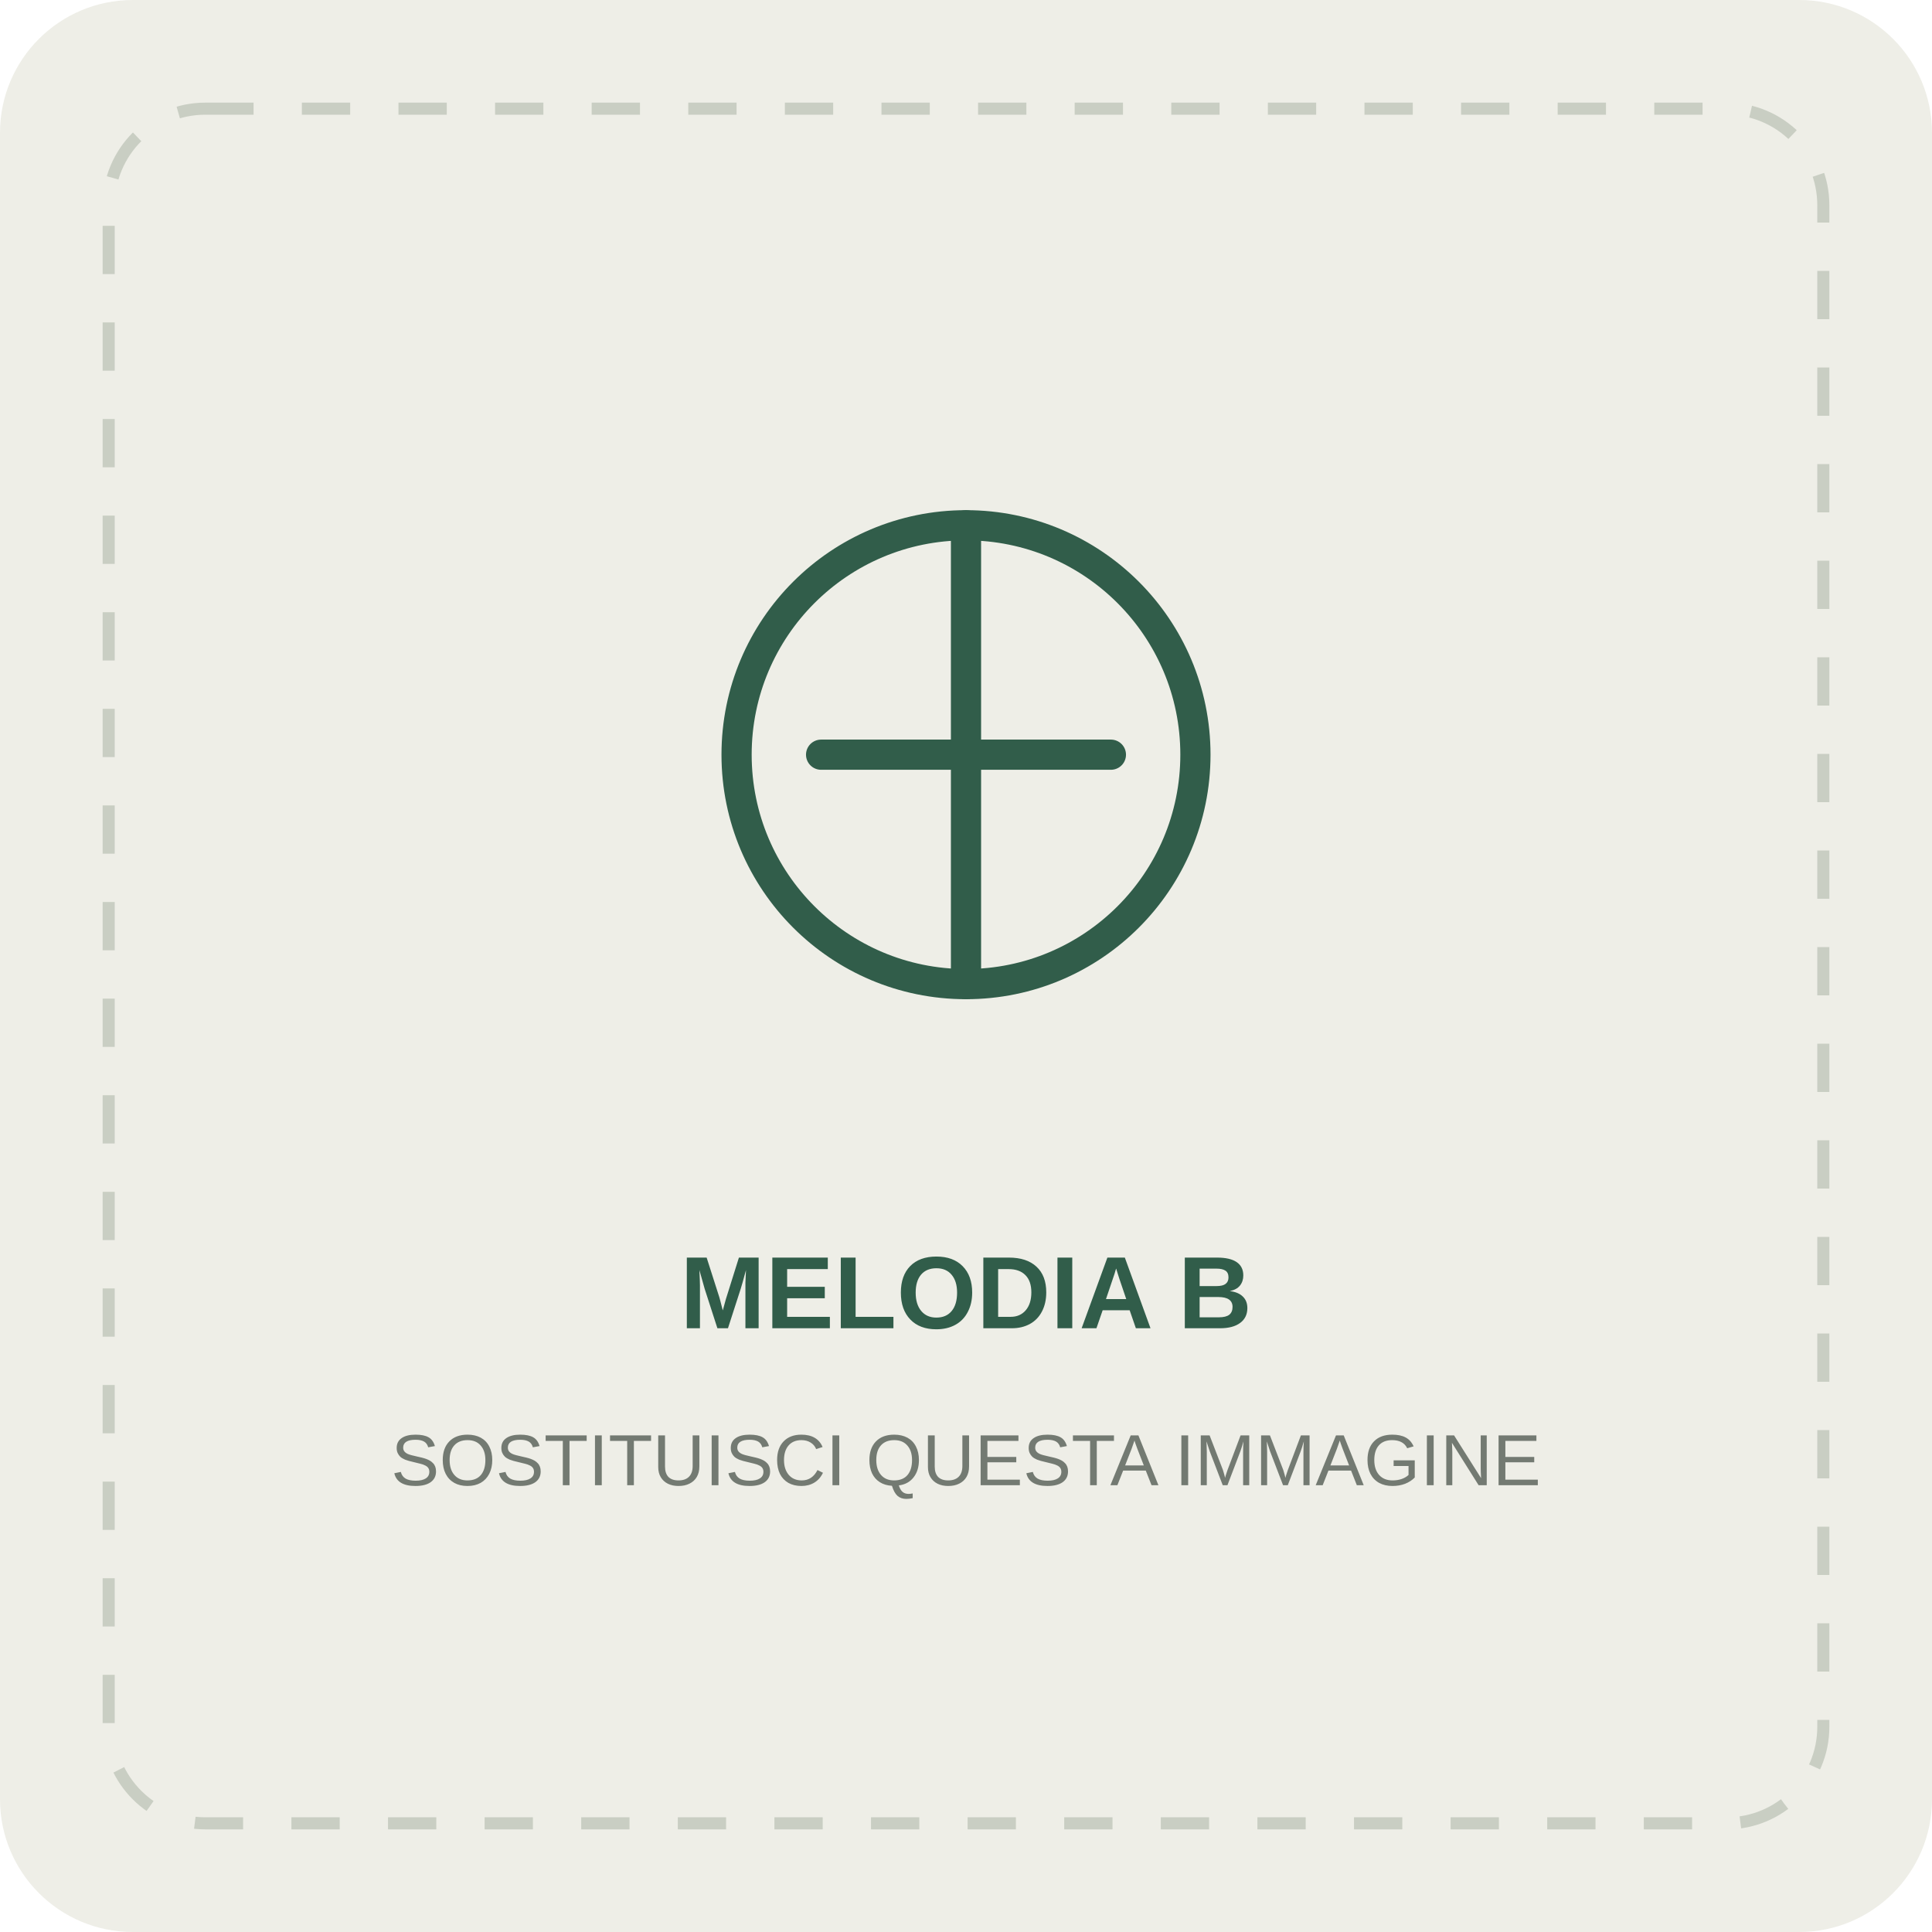
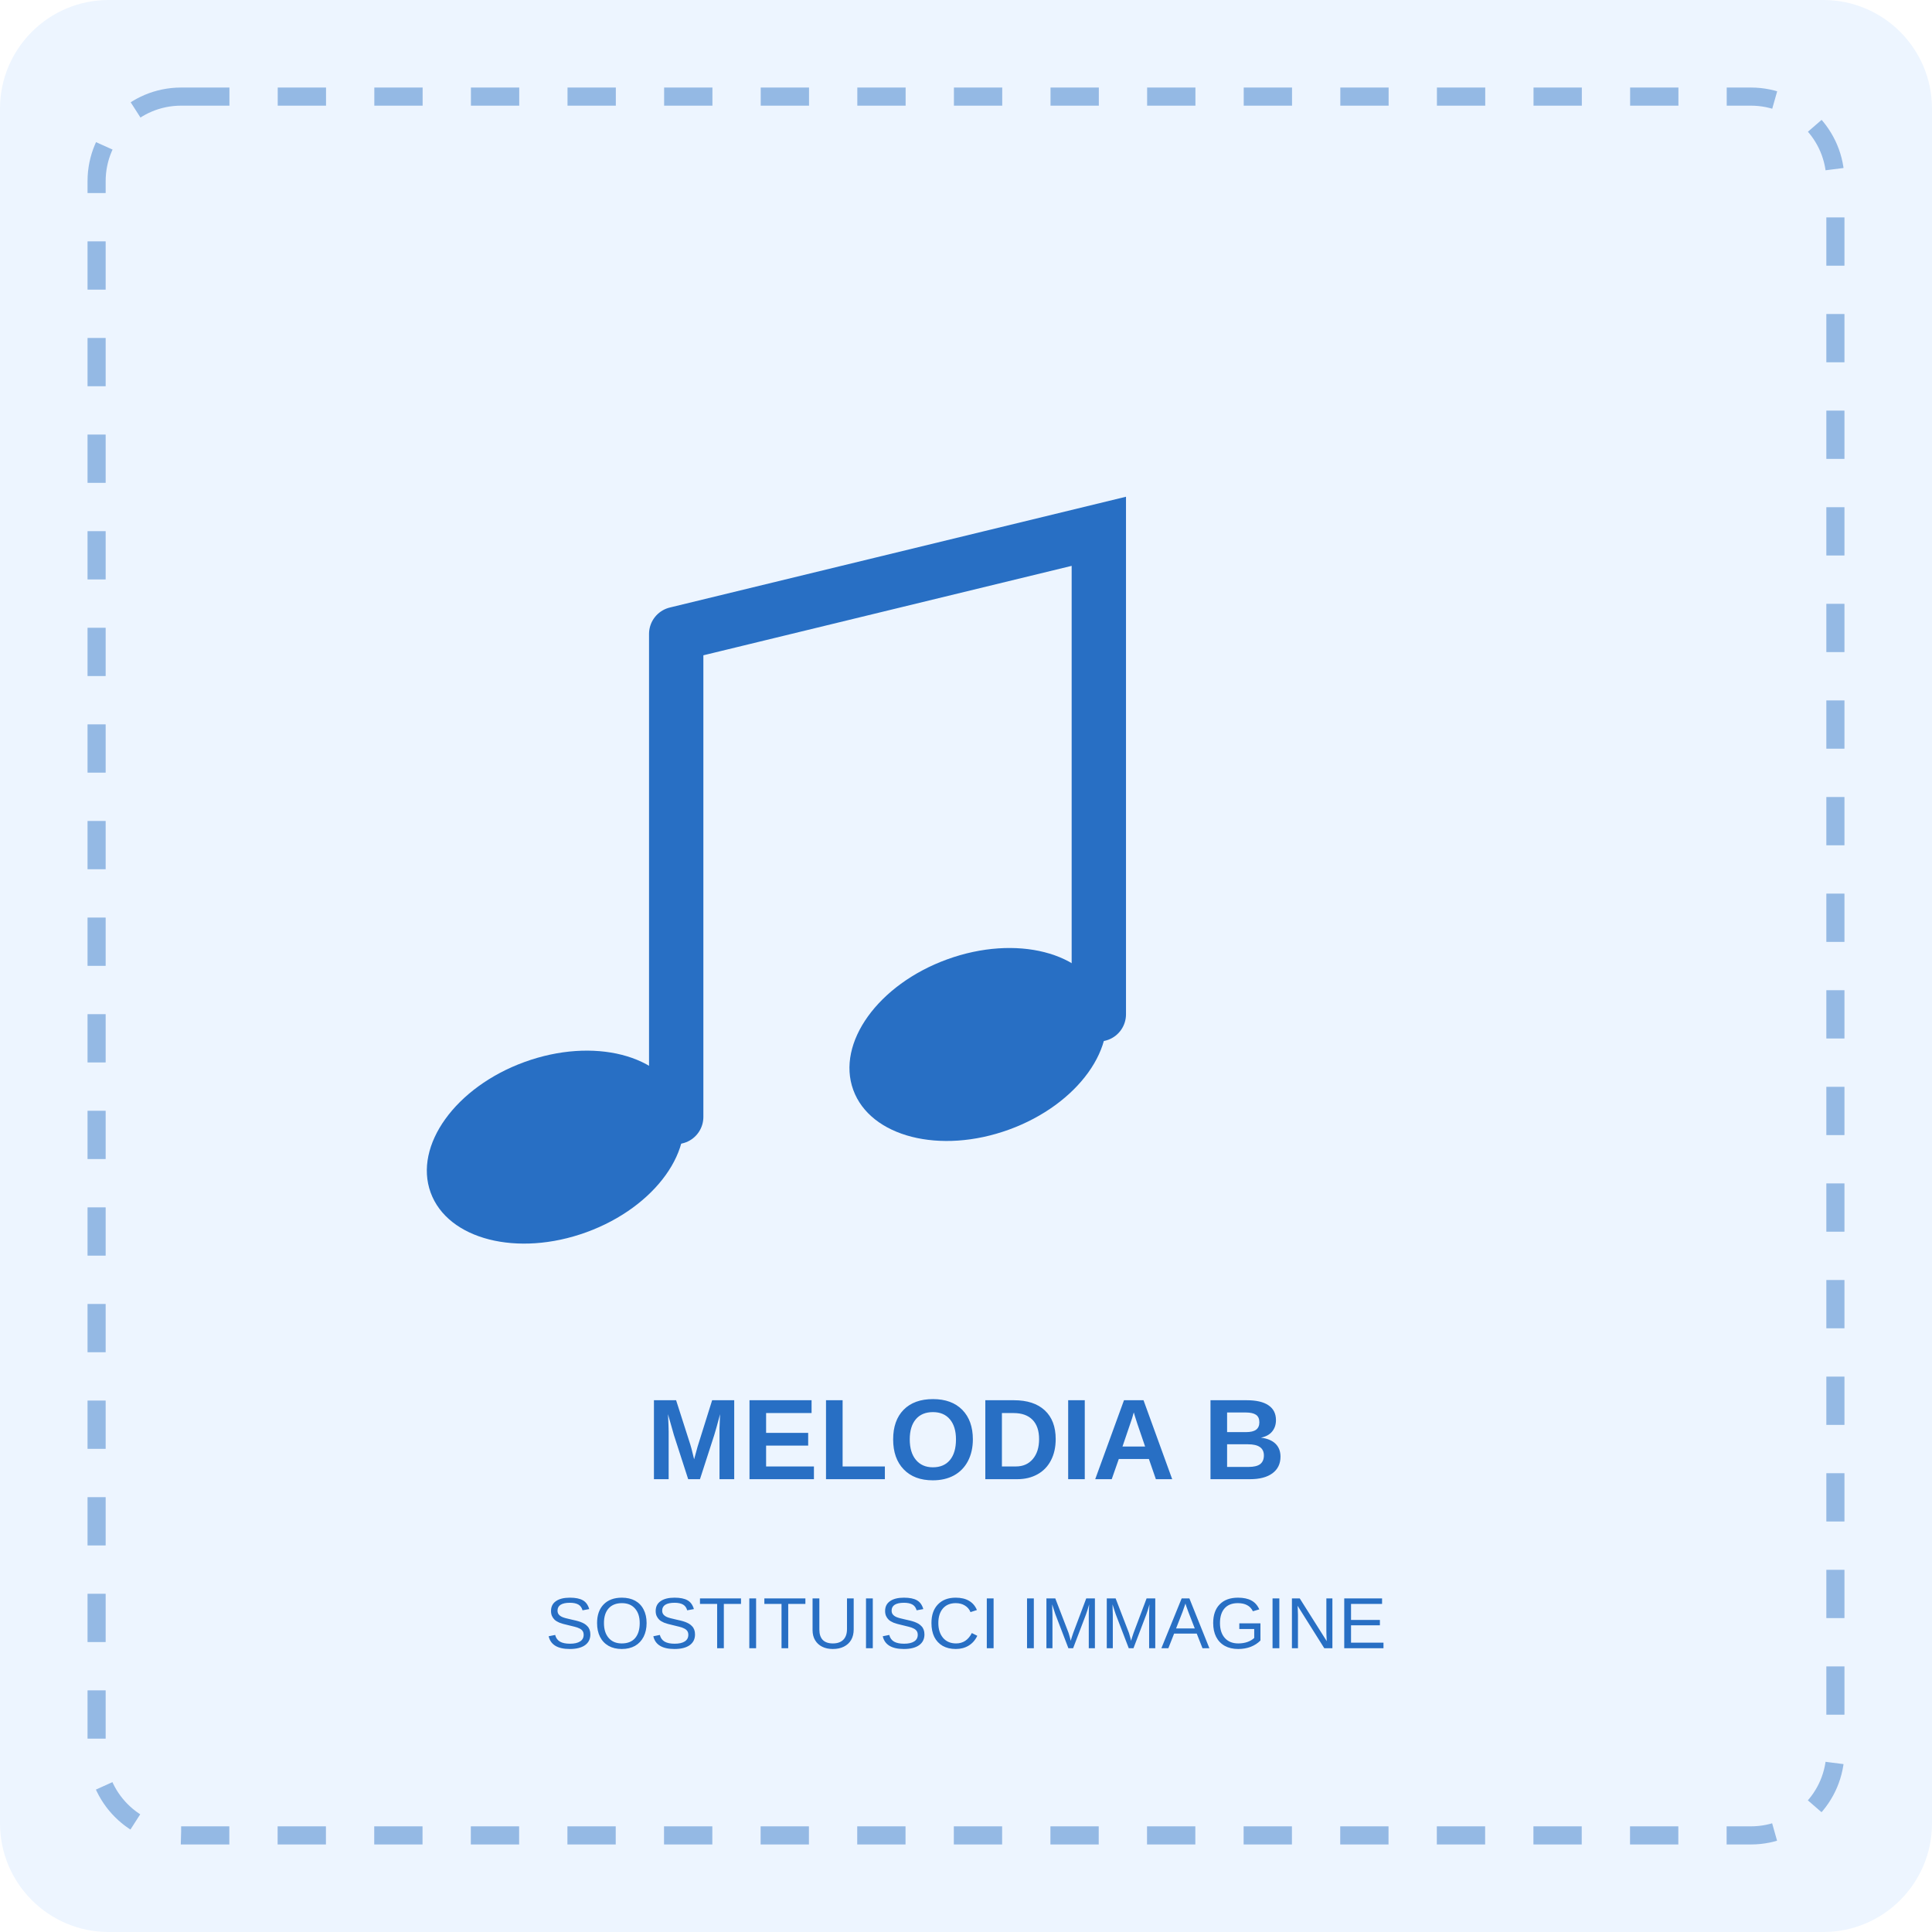
- <svg xmlns="http://www.w3.org/2000/svg" width="320" height="320" viewBox="0 0 320 320" role="img" aria-label="MELODIA B placeholder">
-   <rect width="320" height="320" rx="22" fill="#eeeee7" />
-   <rect x="18" y="18" width="284" height="284" rx="16" fill="none" stroke="#c9cec3" stroke-width="2" stroke-dasharray="8 8" />
-   <g fill="none" stroke="#315d4a" stroke-width="5" stroke-linecap="round" stroke-linejoin="round">
-     <circle cx="160" cy="125" r="38" />
-     <path d="M160 87v76m-24-38h48" />
+ <svg xmlns="http://www.w3.org/2000/svg" width="320" height="320" viewBox="0 0 320 320">
+   <rect width="320" height="320" rx="18" fill="#edf5ff" />
+   <rect x="16" y="16" width="288" height="288" rx="14" fill="none" stroke="#286fc4" stroke-opacity=".45" stroke-width="3" stroke-dasharray="8 8" />
+   <g fill="none" stroke="#286fc4" stroke-width="9" stroke-linecap="round">
+     <path d="M112 105v80m0-80l70-17v80" />
+     <ellipse cx="92" cy="190" rx="22" ry="15" transform="rotate(-20 92 190)" fill="#286fc4" stroke="none" />
+     <ellipse cx="162" cy="173" rx="22" ry="15" transform="rotate(-20 162 173)" fill="#286fc4" stroke="none" />
  </g>
-   <text x="160" y="220" font-family="Arial,sans-serif" font-size="17" font-weight="700" text-anchor="middle" fill="#315d4a">MELODIA B</text>
-   <text x="160" y="246" font-family="Arial,sans-serif" font-size="12" text-anchor="middle" fill="#737a72">SOSTITUISCI QUESTA IMMAGINE</text>
+   <text x="160" y="245" font-family="Arial" font-size="19" font-weight="700" text-anchor="middle" fill="#286fc4">MELODIA B</text>
+   <text x="160" y="273" font-family="Arial" font-size="12" text-anchor="middle" fill="#286fc4">SOSTITUISCI IMMAGINE</text>
</svg>
